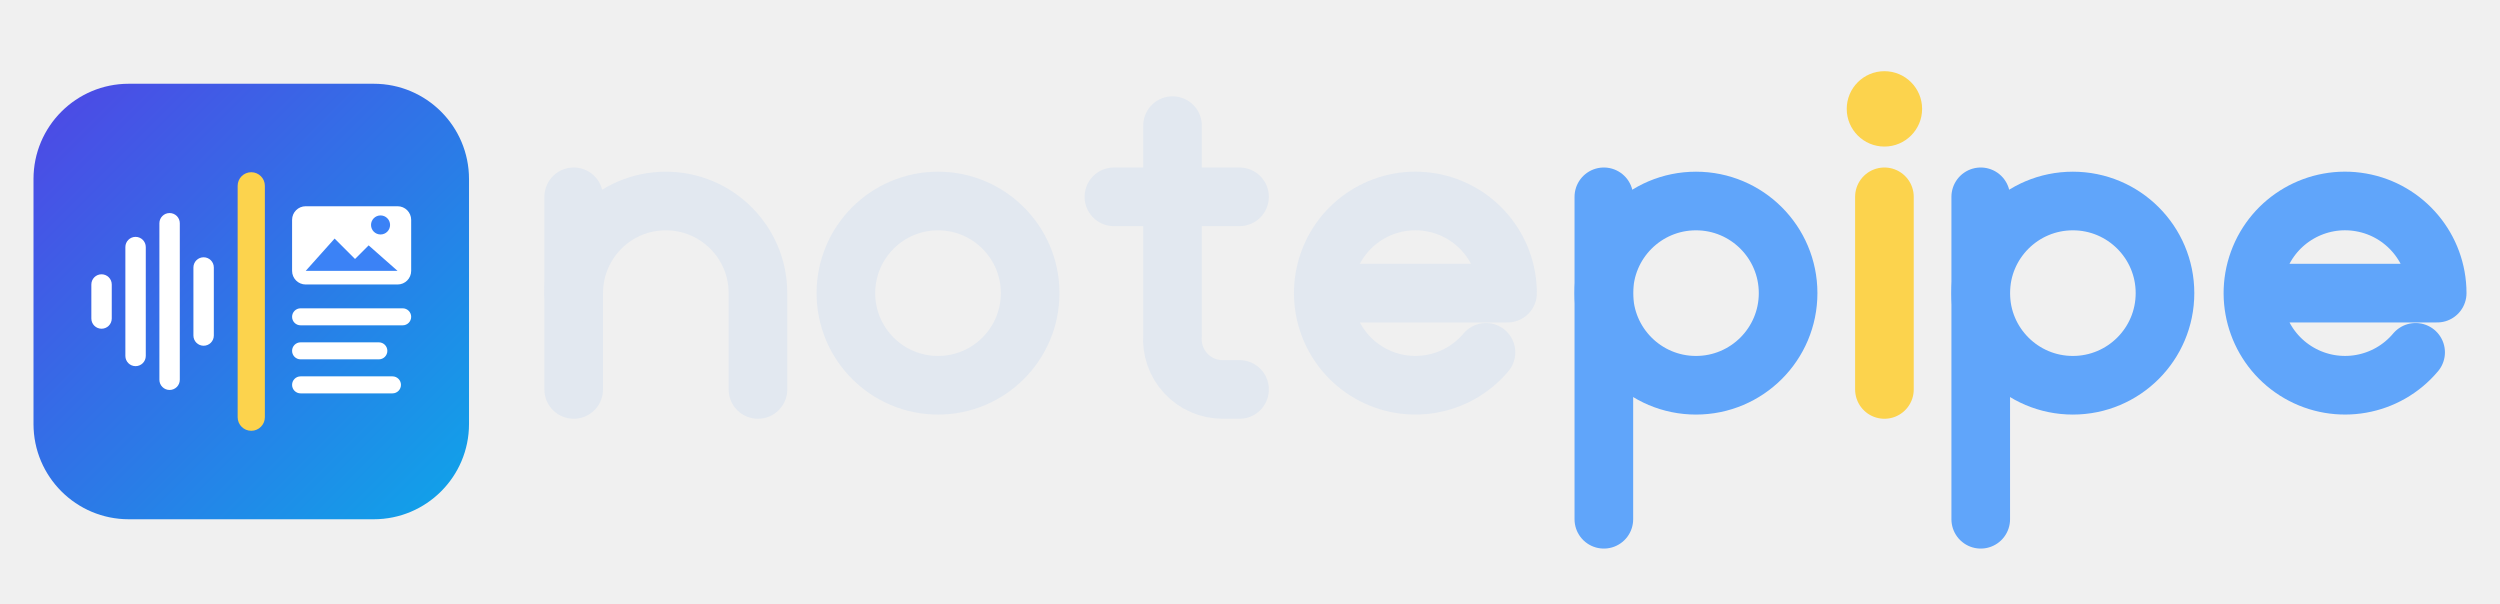
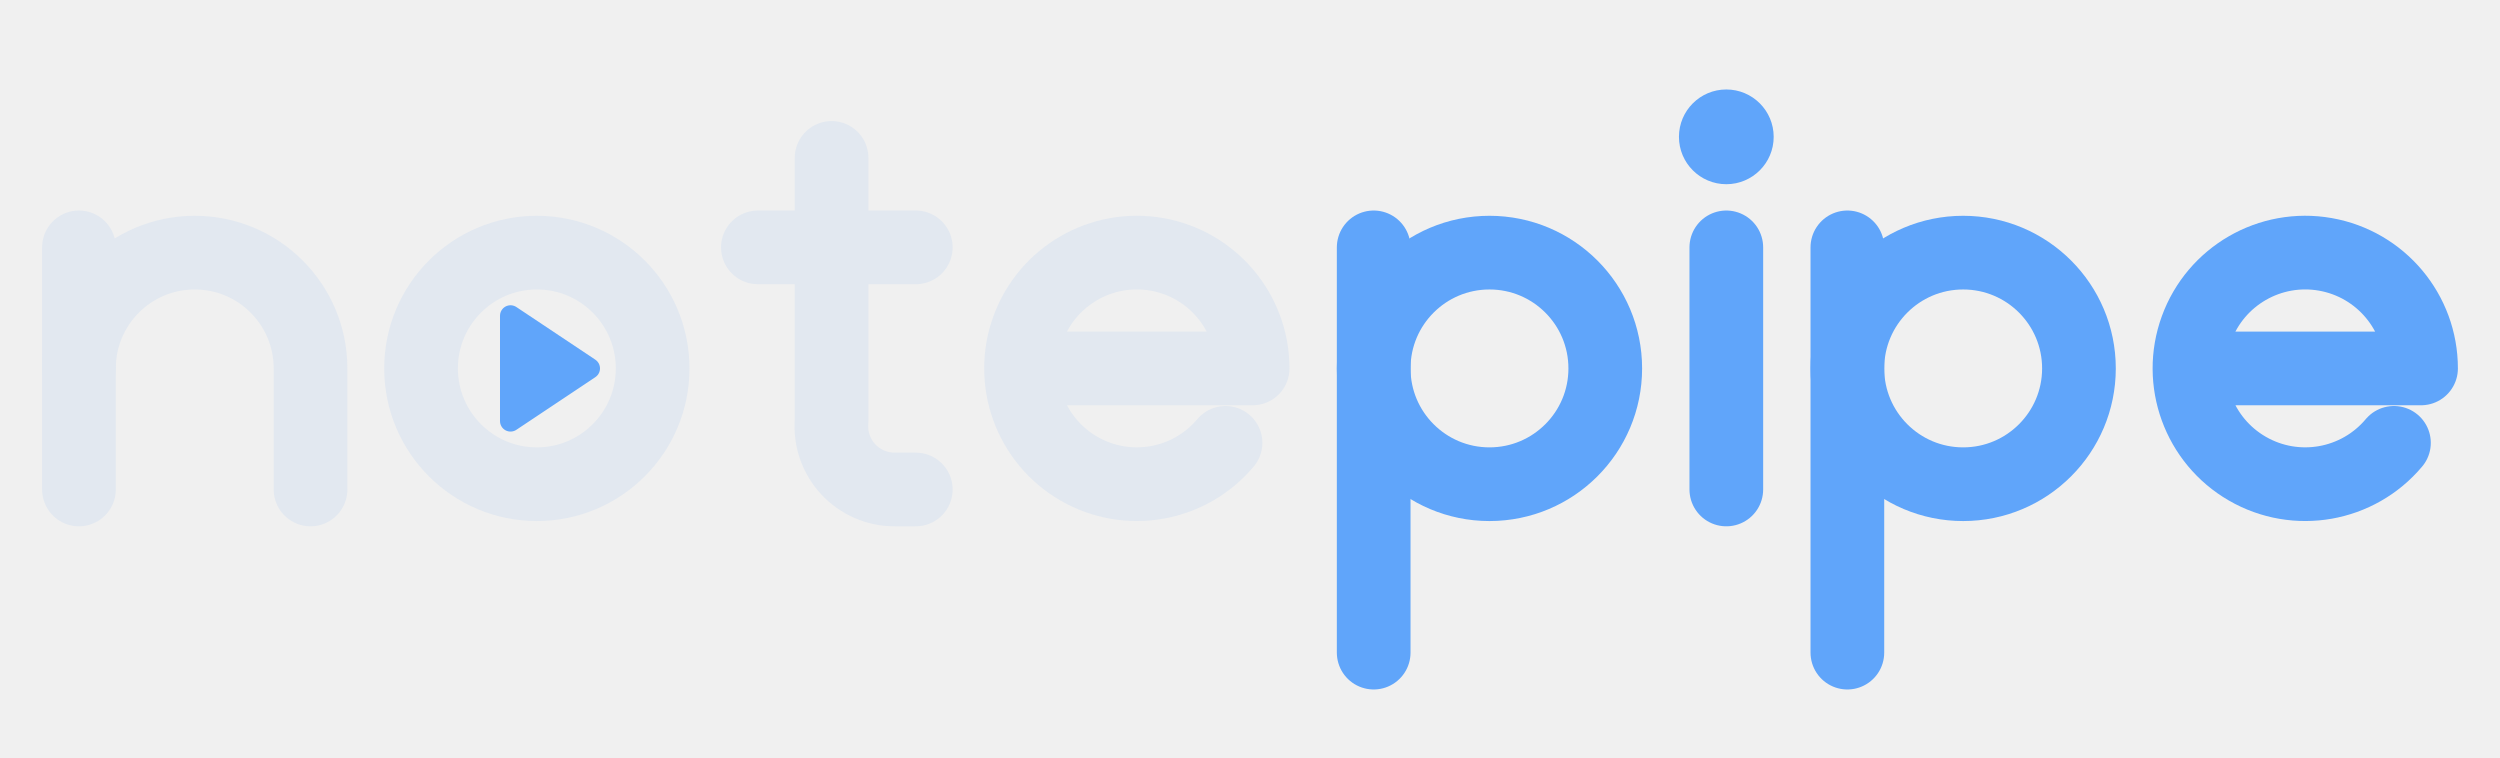
- <svg xmlns="http://www.w3.org/2000/svg" width="597" height="144" viewBox="0 0 597 144" role="img" aria-label="notepipe">
-   <defs>
-     <linearGradient id="tile" x1="0" y1="0" x2="1" y2="1">
-       <stop offset="0" stop-color="#4f46e5" />
-       <stop offset="1" stop-color="#0ea5e9" />
-     </linearGradient>
-   </defs>
-   <g transform="translate(8 20) scale(0.8125)">
-     <rect width="128" height="128" rx="28" fill="url(#tile)" />
-     <g fill="#fff">
-       <rect x="17" y="56" width="6" height="16" rx="3" />
-       <rect x="27" y="45" width="6" height="38" rx="3" />
-       <rect x="37" y="38" width="6" height="52" rx="3" />
-       <rect x="47" y="51" width="6" height="26" rx="3" />
-     </g>
-     <rect x="60" y="26" width="8" height="76" rx="4" fill="#fcd34d" />
-     <rect x="76" y="36" width="35" height="23" rx="4" fill="#fff" />
-     <path d="M80 55 L88.5 45.5 L94.5 51.5 L98.5 47.5 L107 55 Z" fill="#3b82f6" />
-     <circle cx="102" cy="41.5" r="2.8" fill="#3b82f6" />
-     <g fill="#fff">
-       <rect x="76" y="66" width="35" height="5" rx="2.5" />
-       <rect x="76" y="76" width="28" height="5" rx="2.5" />
-       <rect x="76" y="86" width="32" height="5" rx="2.5" />
-     </g>
-   </g>
+ <svg xmlns="http://www.w3.org/2000/svg" width="475" height="144" viewBox="0 0 475 144" role="img" aria-label="notepipe">
  <g fill="none" stroke-width="14" stroke-linecap="round" stroke-linejoin="round">
-     <path d="M137.0 47.0V93.0" stroke="#e2e8f0" />
-     <path d="M137.0 70A22 22 0 0 1 181.0 70V93.0" stroke="#e2e8f0" />
-     <path d="M202.0 70A22 22 0 1 1 246.0 70A22 22 0 1 1 202.0 70" stroke="#e2e8f0" />
-     <path d="M280.0 30V80A12 12 0 0 0 292.0 93.0H296.0" stroke="#e2e8f0" />
-     <path d="M266.0 47.0H296.0" stroke="#e2e8f0" />
-     <path d="M316.0 70H360.0A22 22 0 1 0 354.85 84.14" stroke="#e2e8f0" />
-     <path d="M383.0 47.0V124" stroke="#60a5fa" />
-     <path d="M383.0 70A22 22 0 1 1 427.0 70A22 22 0 1 1 383.0 70" stroke="#60a5fa" />
-     <path d="M450.0 47.0V93.0" stroke="#fcd34d" />
-     <circle cx="450.0" cy="26" r="9" fill="#fcd34d" stroke="none" />
-     <path d="M473.0 47.0V124" stroke="#60a5fa" />
-     <path d="M473.0 70A22 22 0 1 1 517.0 70A22 22 0 1 1 473.0 70" stroke="#60a5fa" />
-     <path d="M538.0 70H582.0A22 22 0 1 0 576.85 84.14" stroke="#60a5fa" />
+     <path d="M15.0 47.0V93.0" stroke="#e2e8f0" />
+     <path d="M15.0 70A22 22 0 0 1 59.0 70V93.0" stroke="#e2e8f0" />
+     <path d="M80.0 70A22 22 0 1 1 124.0 70A22 22 0 1 1 80.0 70" stroke="#e2e8f0" />
+     <path d="M97 60L112 70L97 80Z" fill="#60a5fa" stroke="#60a5fa" stroke-width="4" />
+     <path d="M158.0 30V80A12 12 0 0 0 170.0 93.0H174.0" stroke="#e2e8f0" />
+     <path d="M144.0 47.0H174.0" stroke="#e2e8f0" />
+     <path d="M194.0 70H238.0A22 22 0 1 0 232.85 84.14" stroke="#e2e8f0" />
+     <path d="M261.0 47.0V124" stroke="#60a5fa" />
+     <path d="M261.0 70A22 22 0 1 1 305.0 70A22 22 0 1 1 261.0 70" stroke="#60a5fa" />
+     <path d="M328.0 47.0V93.0" stroke="#60a5fa" />
+     <circle cx="328.0" cy="26" r="9" fill="#60a5fa" stroke="none" />
+     <path d="M351.0 47.0V124" stroke="#60a5fa" />
+     <path d="M351.0 70A22 22 0 1 1 395.0 70A22 22 0 1 1 351.0 70" stroke="#60a5fa" />
+     <path d="M416.0 70H460.0A22 22 0 1 0 454.85 84.14" stroke="#60a5fa" />
  </g>
</svg>
